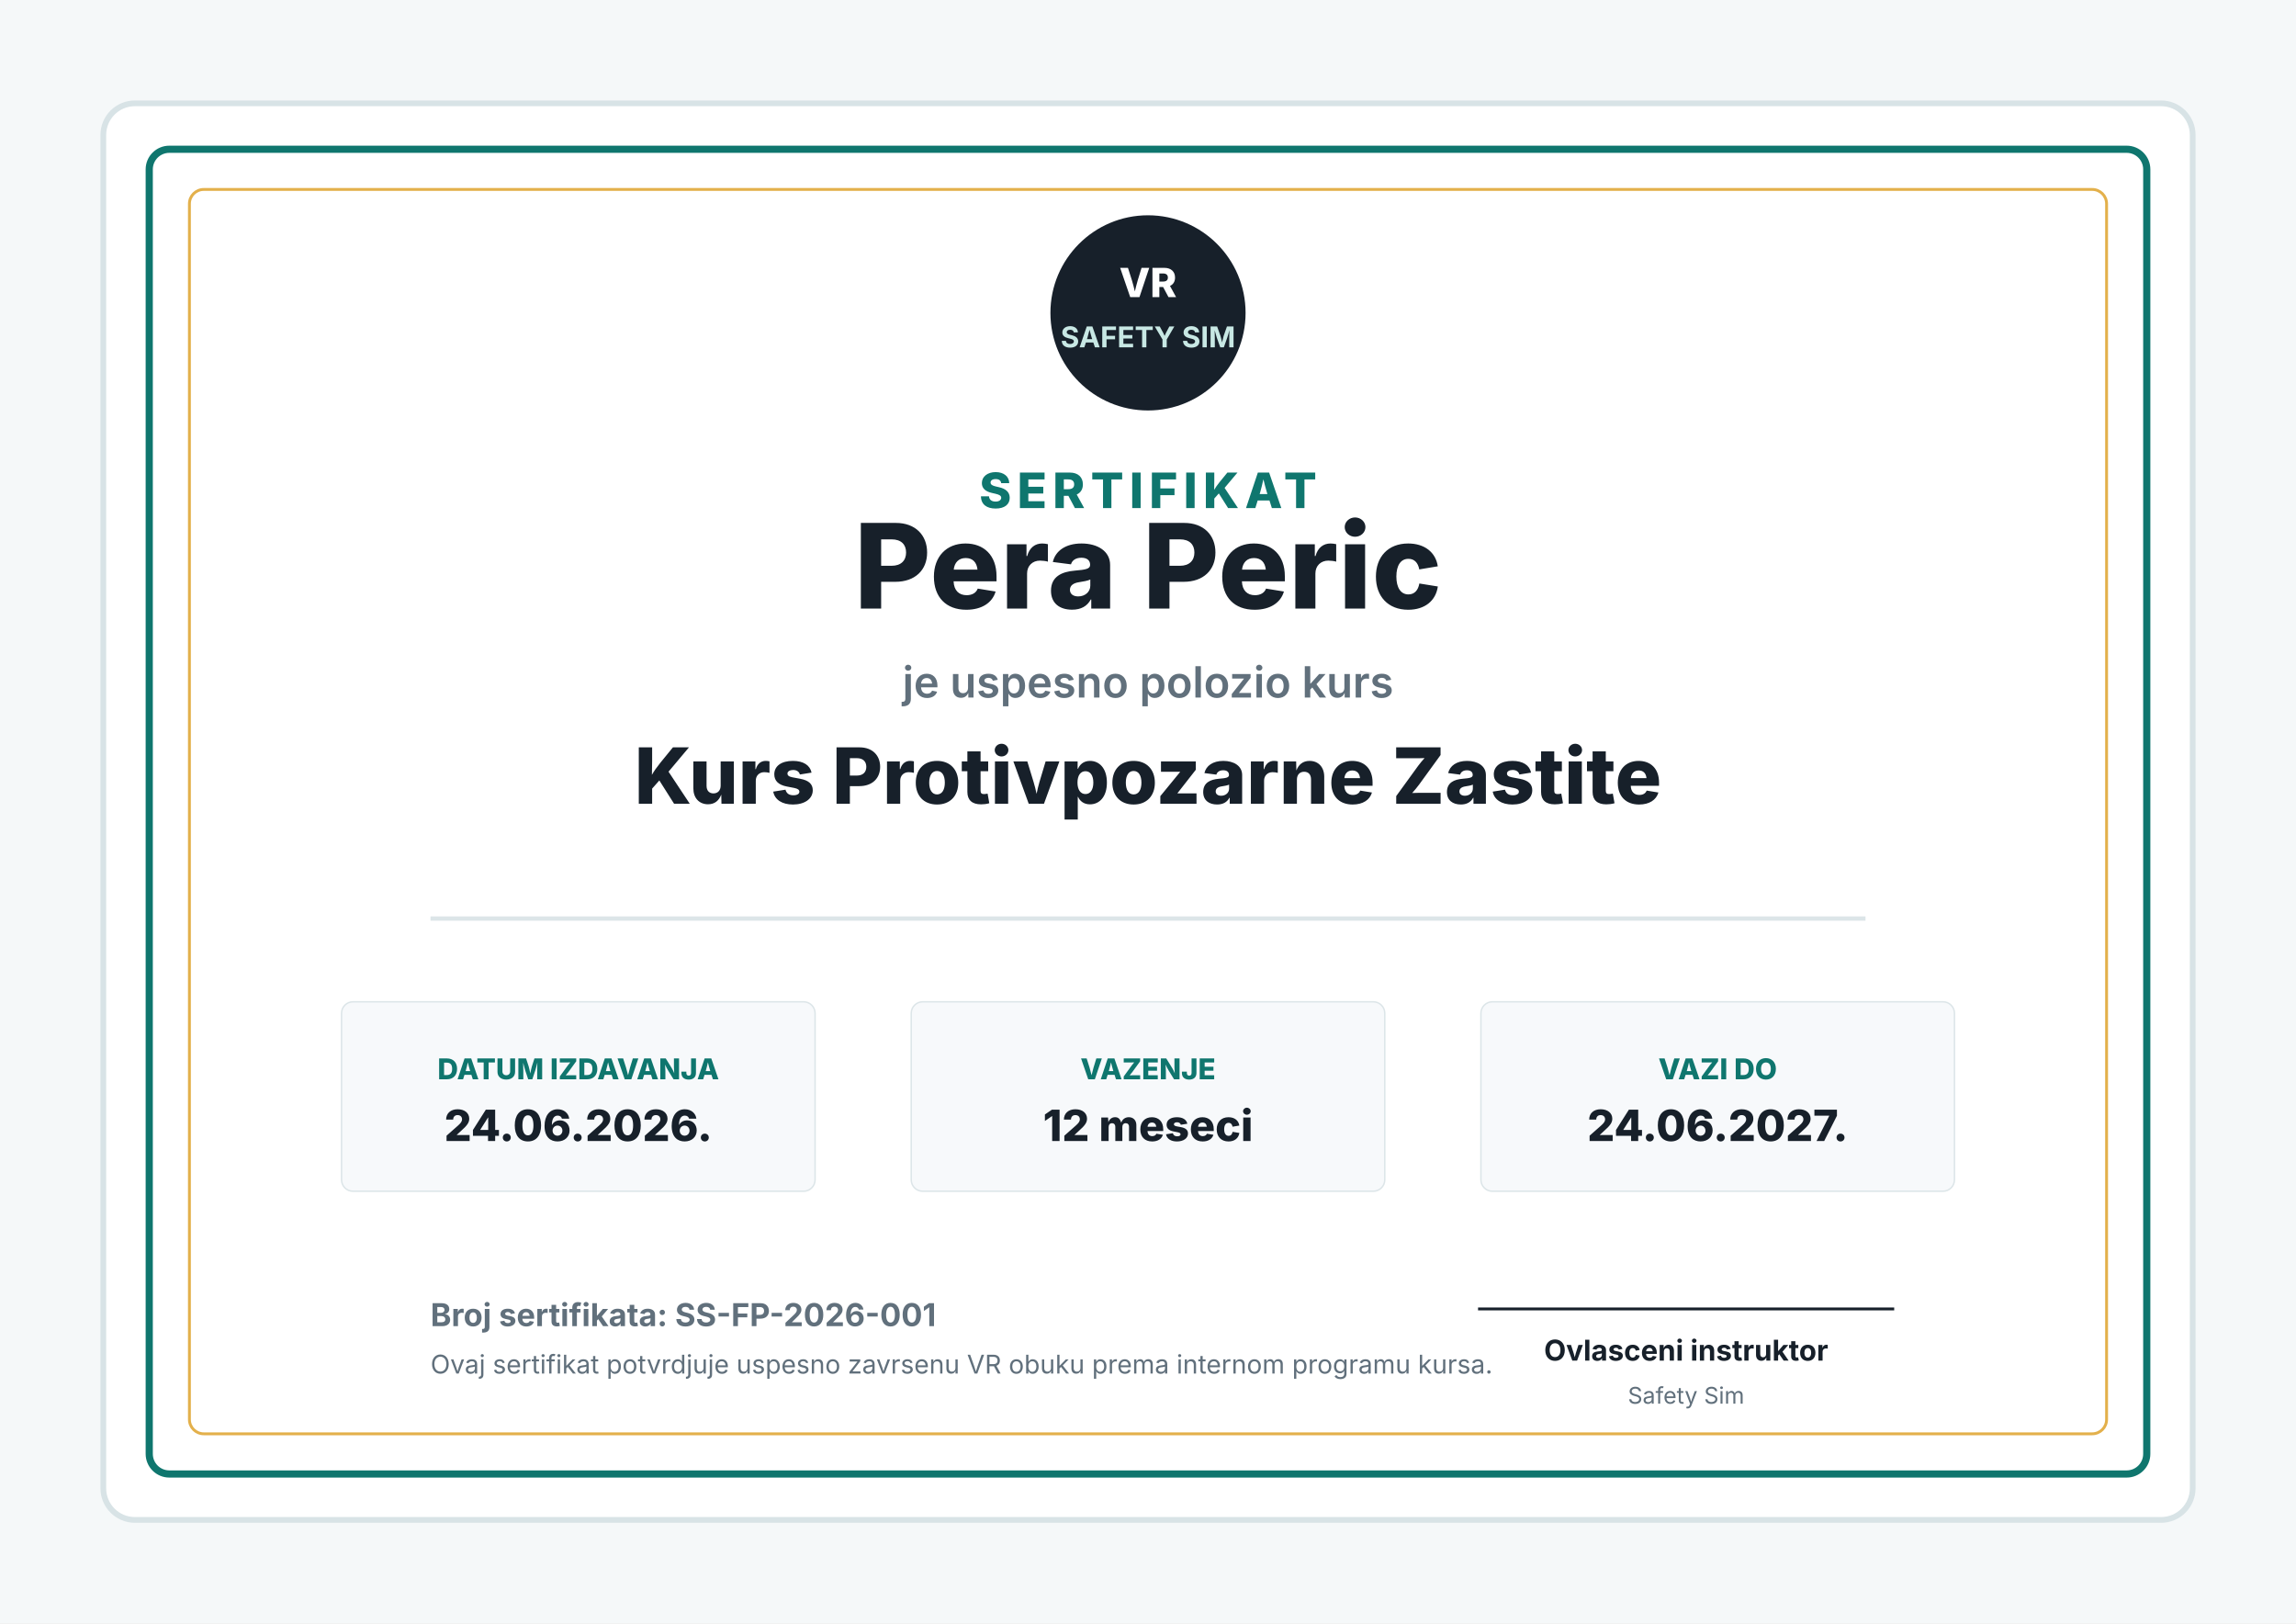
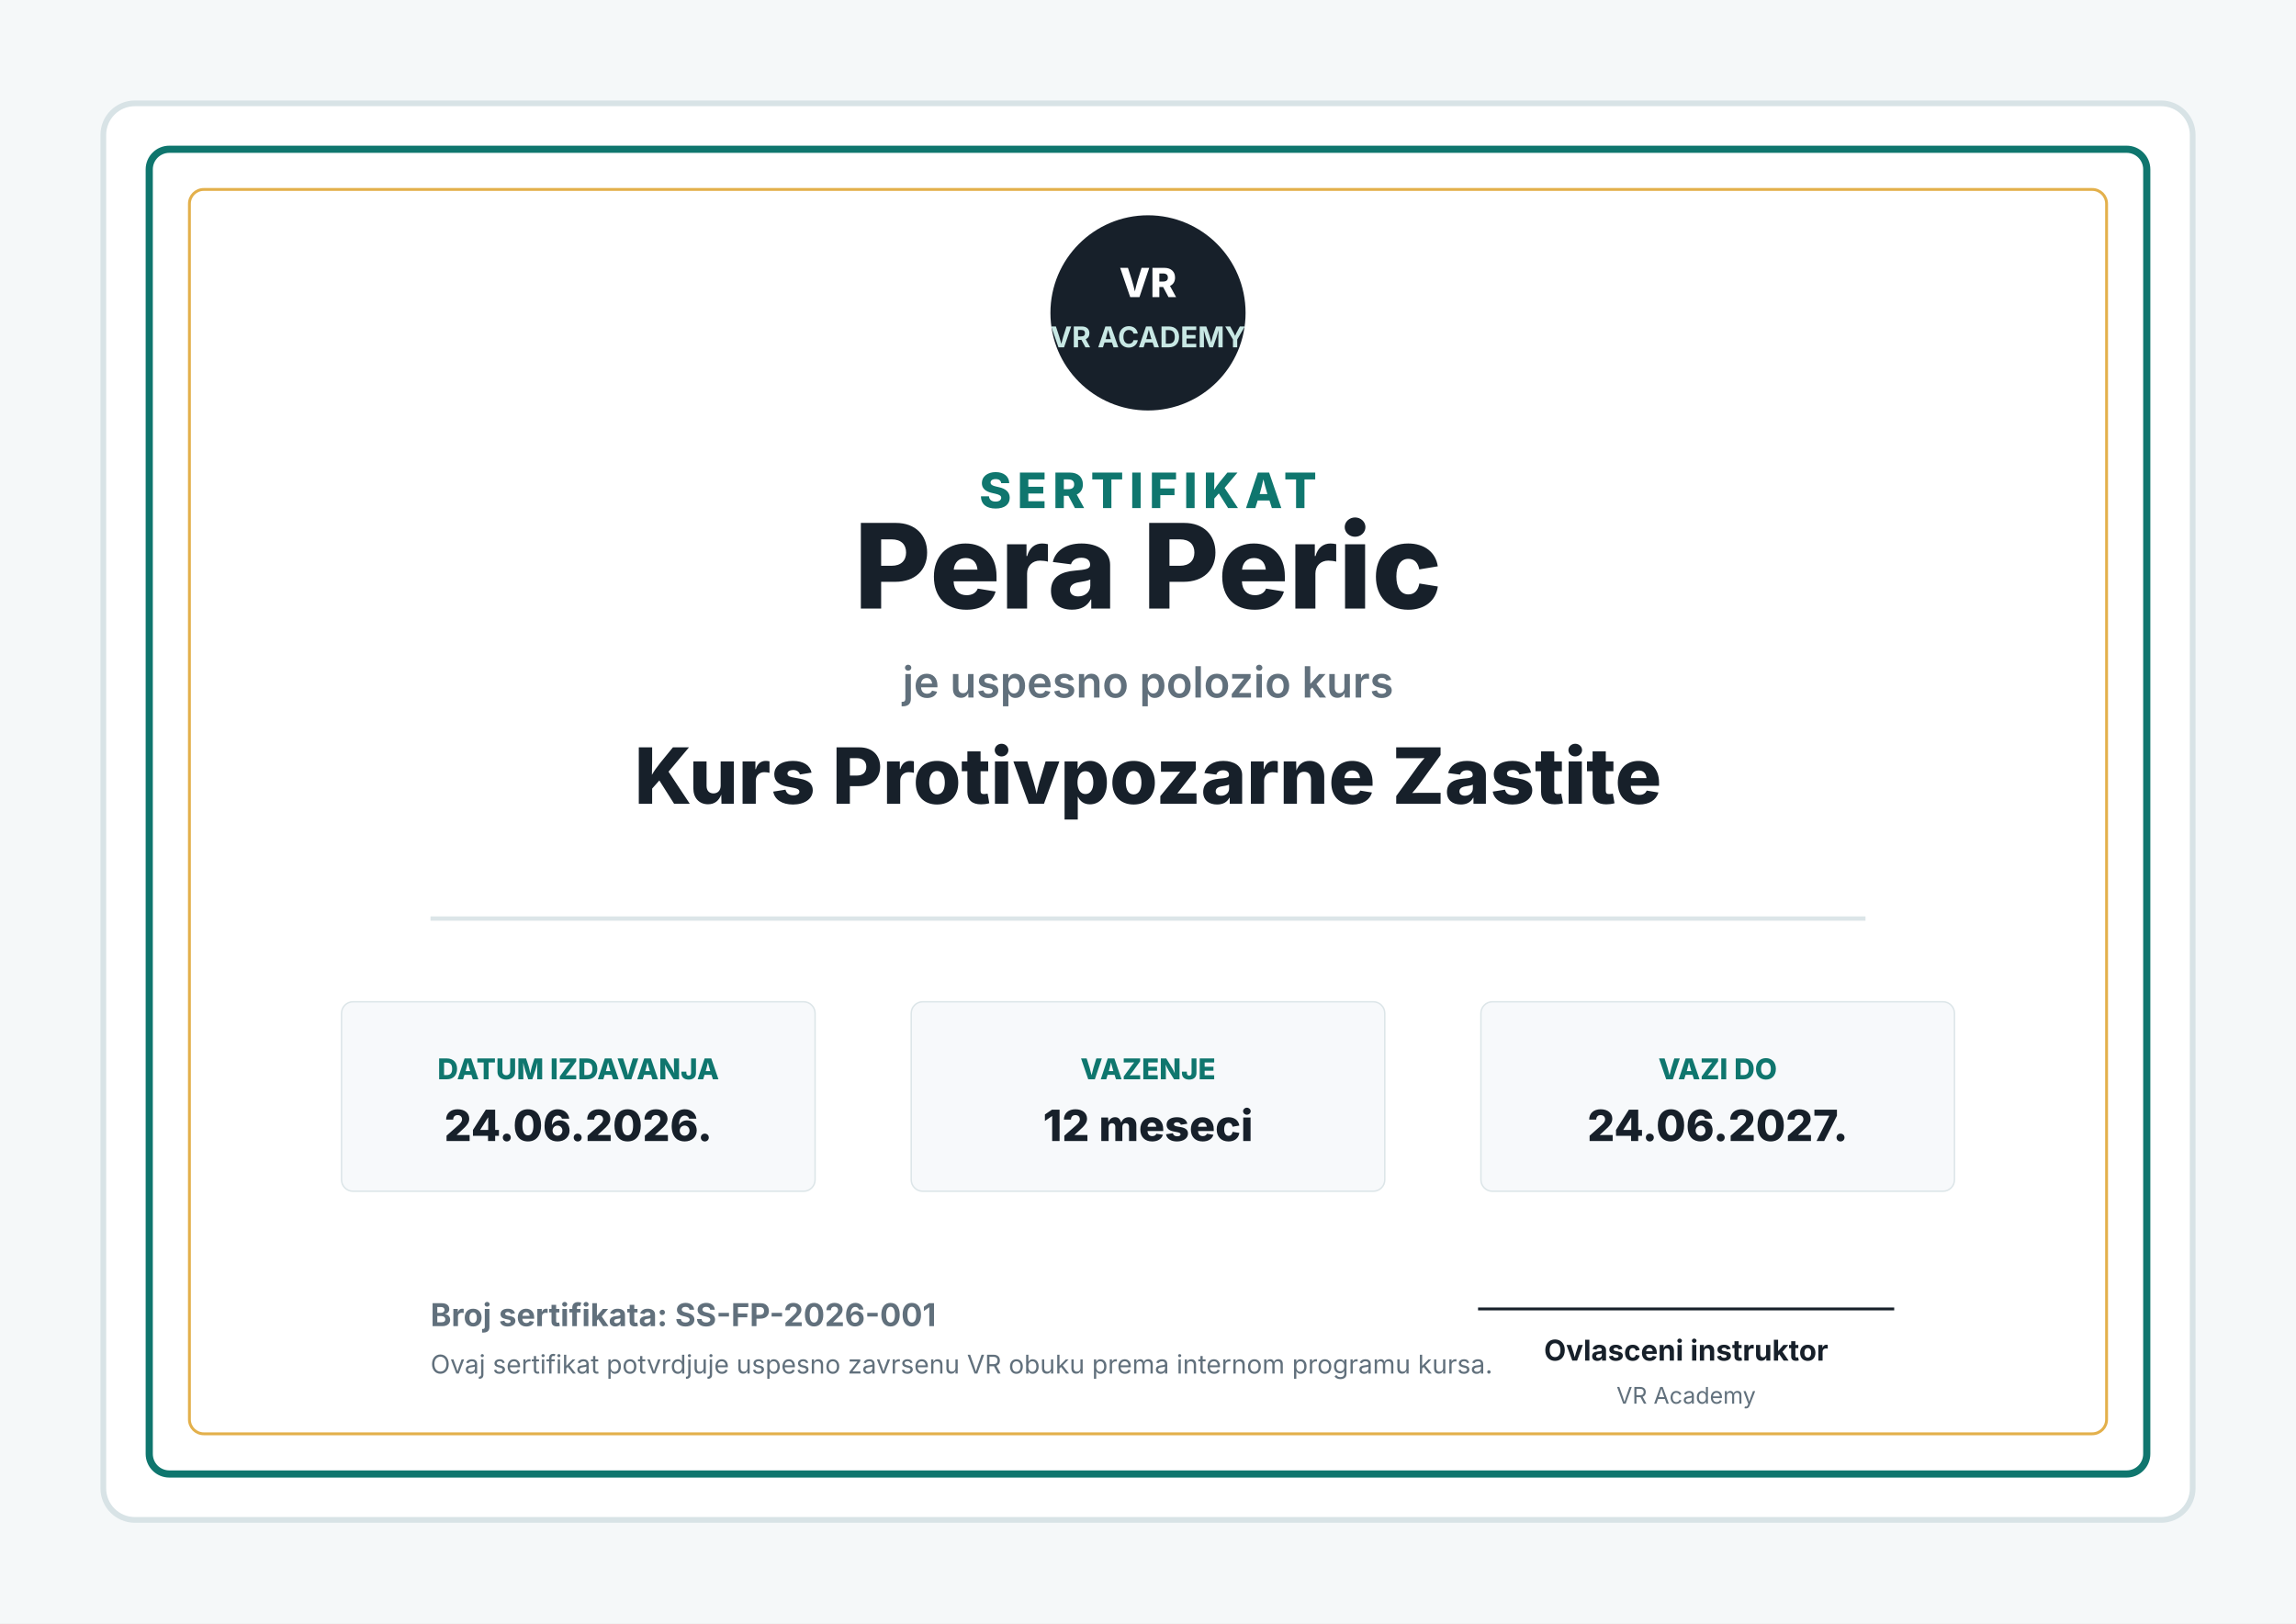
<svg xmlns="http://www.w3.org/2000/svg" width="1600" height="1131" viewBox="0 0 1600 1131" role="img" aria-labelledby="title desc">
  <rect width="1600" height="1131" fill="#f5f8f9" />
  <rect x="72" y="72" width="1456" height="987" rx="22" fill="#ffffff" stroke="#d8e3e6" stroke-width="4" />
  <rect x="104" y="104" width="1392" height="923" rx="14" fill="none" stroke="#0f766e" stroke-width="5" />
  <rect x="132" y="132" width="1336" height="867" rx="10" fill="none" stroke="#e3b04b" stroke-width="2" />
  <circle cx="800" cy="218" r="68" fill="#17202a" />
  <text x="800" y="207" text-anchor="middle" font-family="Inter, Arial, sans-serif" font-size="28" font-weight="800" fill="#ffffff">VR</text>
-   <text x="800" y="242" text-anchor="middle" font-family="Inter, Arial, sans-serif" font-size="20" font-weight="700" fill="#c8e8e4">SAFETY SIM</text>
+   <text x="800" y="242" text-anchor="middle" font-family="Inter, Arial, sans-serif" font-size="20" font-weight="700" fill="#c8e8e4">VR ACADEMY</text>
  <text x="800" y="354" text-anchor="middle" font-family="Inter, Arial, sans-serif" font-size="34" font-weight="800" fill="#0f766e" letter-spacing="4">SERTIFIKAT</text>
  <text x="800" y="424" text-anchor="middle" font-family="Inter, Arial, sans-serif" font-size="82" font-weight="800" fill="#17202a">Pera Peric</text>
  <text x="800" y="486" text-anchor="middle" font-family="Inter, Arial, sans-serif" font-size="30" font-weight="600" fill="#61707c">je uspesno polozio kurs</text>
  <text x="800" y="560" text-anchor="middle" font-family="Inter, Arial, sans-serif" font-size="54" font-weight="800" fill="#17202a">Kurs Protivpozarne Zastite</text>
  <line x1="300" y1="640" x2="1300" y2="640" stroke="#dce5e8" stroke-width="3" />
  <g font-family="Inter, Arial, sans-serif">
    <rect x="238" y="698" width="330" height="132" rx="8" fill="#f7f9fb" stroke="#dce5e8" />
    <text x="403" y="752" text-anchor="middle" font-size="20" font-weight="800" fill="#0f766e">DATUM IZDAVANJA</text>
    <text x="403" y="795" text-anchor="middle" font-size="30" font-weight="800" fill="#17202a">24.06.2026.</text>
    <rect x="635" y="698" width="330" height="132" rx="8" fill="#f7f9fb" stroke="#dce5e8" />
    <text x="800" y="752" text-anchor="middle" font-size="20" font-weight="800" fill="#0f766e">VAZENJE</text>
    <text x="800" y="795" text-anchor="middle" font-size="30" font-weight="800" fill="#17202a">12 meseci</text>
    <rect x="1032" y="698" width="330" height="132" rx="8" fill="#f7f9fb" stroke="#dce5e8" />
    <text x="1197" y="752" text-anchor="middle" font-size="20" font-weight="800" fill="#0f766e">VAZI DO</text>
    <text x="1197" y="795" text-anchor="middle" font-size="30" font-weight="800" fill="#17202a">24.06.2027.</text>
  </g>
  <g font-family="Inter, Arial, sans-serif" fill="#61707c">
    <text x="300" y="924" font-size="22" font-weight="700">Broj sertifikata: SS-FP-2026-001</text>
    <text x="300" y="957" font-size="18">Ovaj sertifikat potvrdjuje uspesno zavrsenu VR obuku prema internom programu kursa.</text>
  </g>
  <g font-family="Inter, Arial, sans-serif">
    <line x1="1030" y1="912" x2="1320" y2="912" stroke="#17202a" stroke-width="2" />
    <text x="1175" y="948" text-anchor="middle" font-size="20" font-weight="700" fill="#17202a">Ovlasceni instruktor</text>
-     <text x="1175" y="978" text-anchor="middle" font-size="16" fill="#61707c">Safety Sim</text>
+     <text x="1175" y="978" text-anchor="middle" font-size="16" fill="#61707c">VR Academy</text>
  </g>
</svg>
